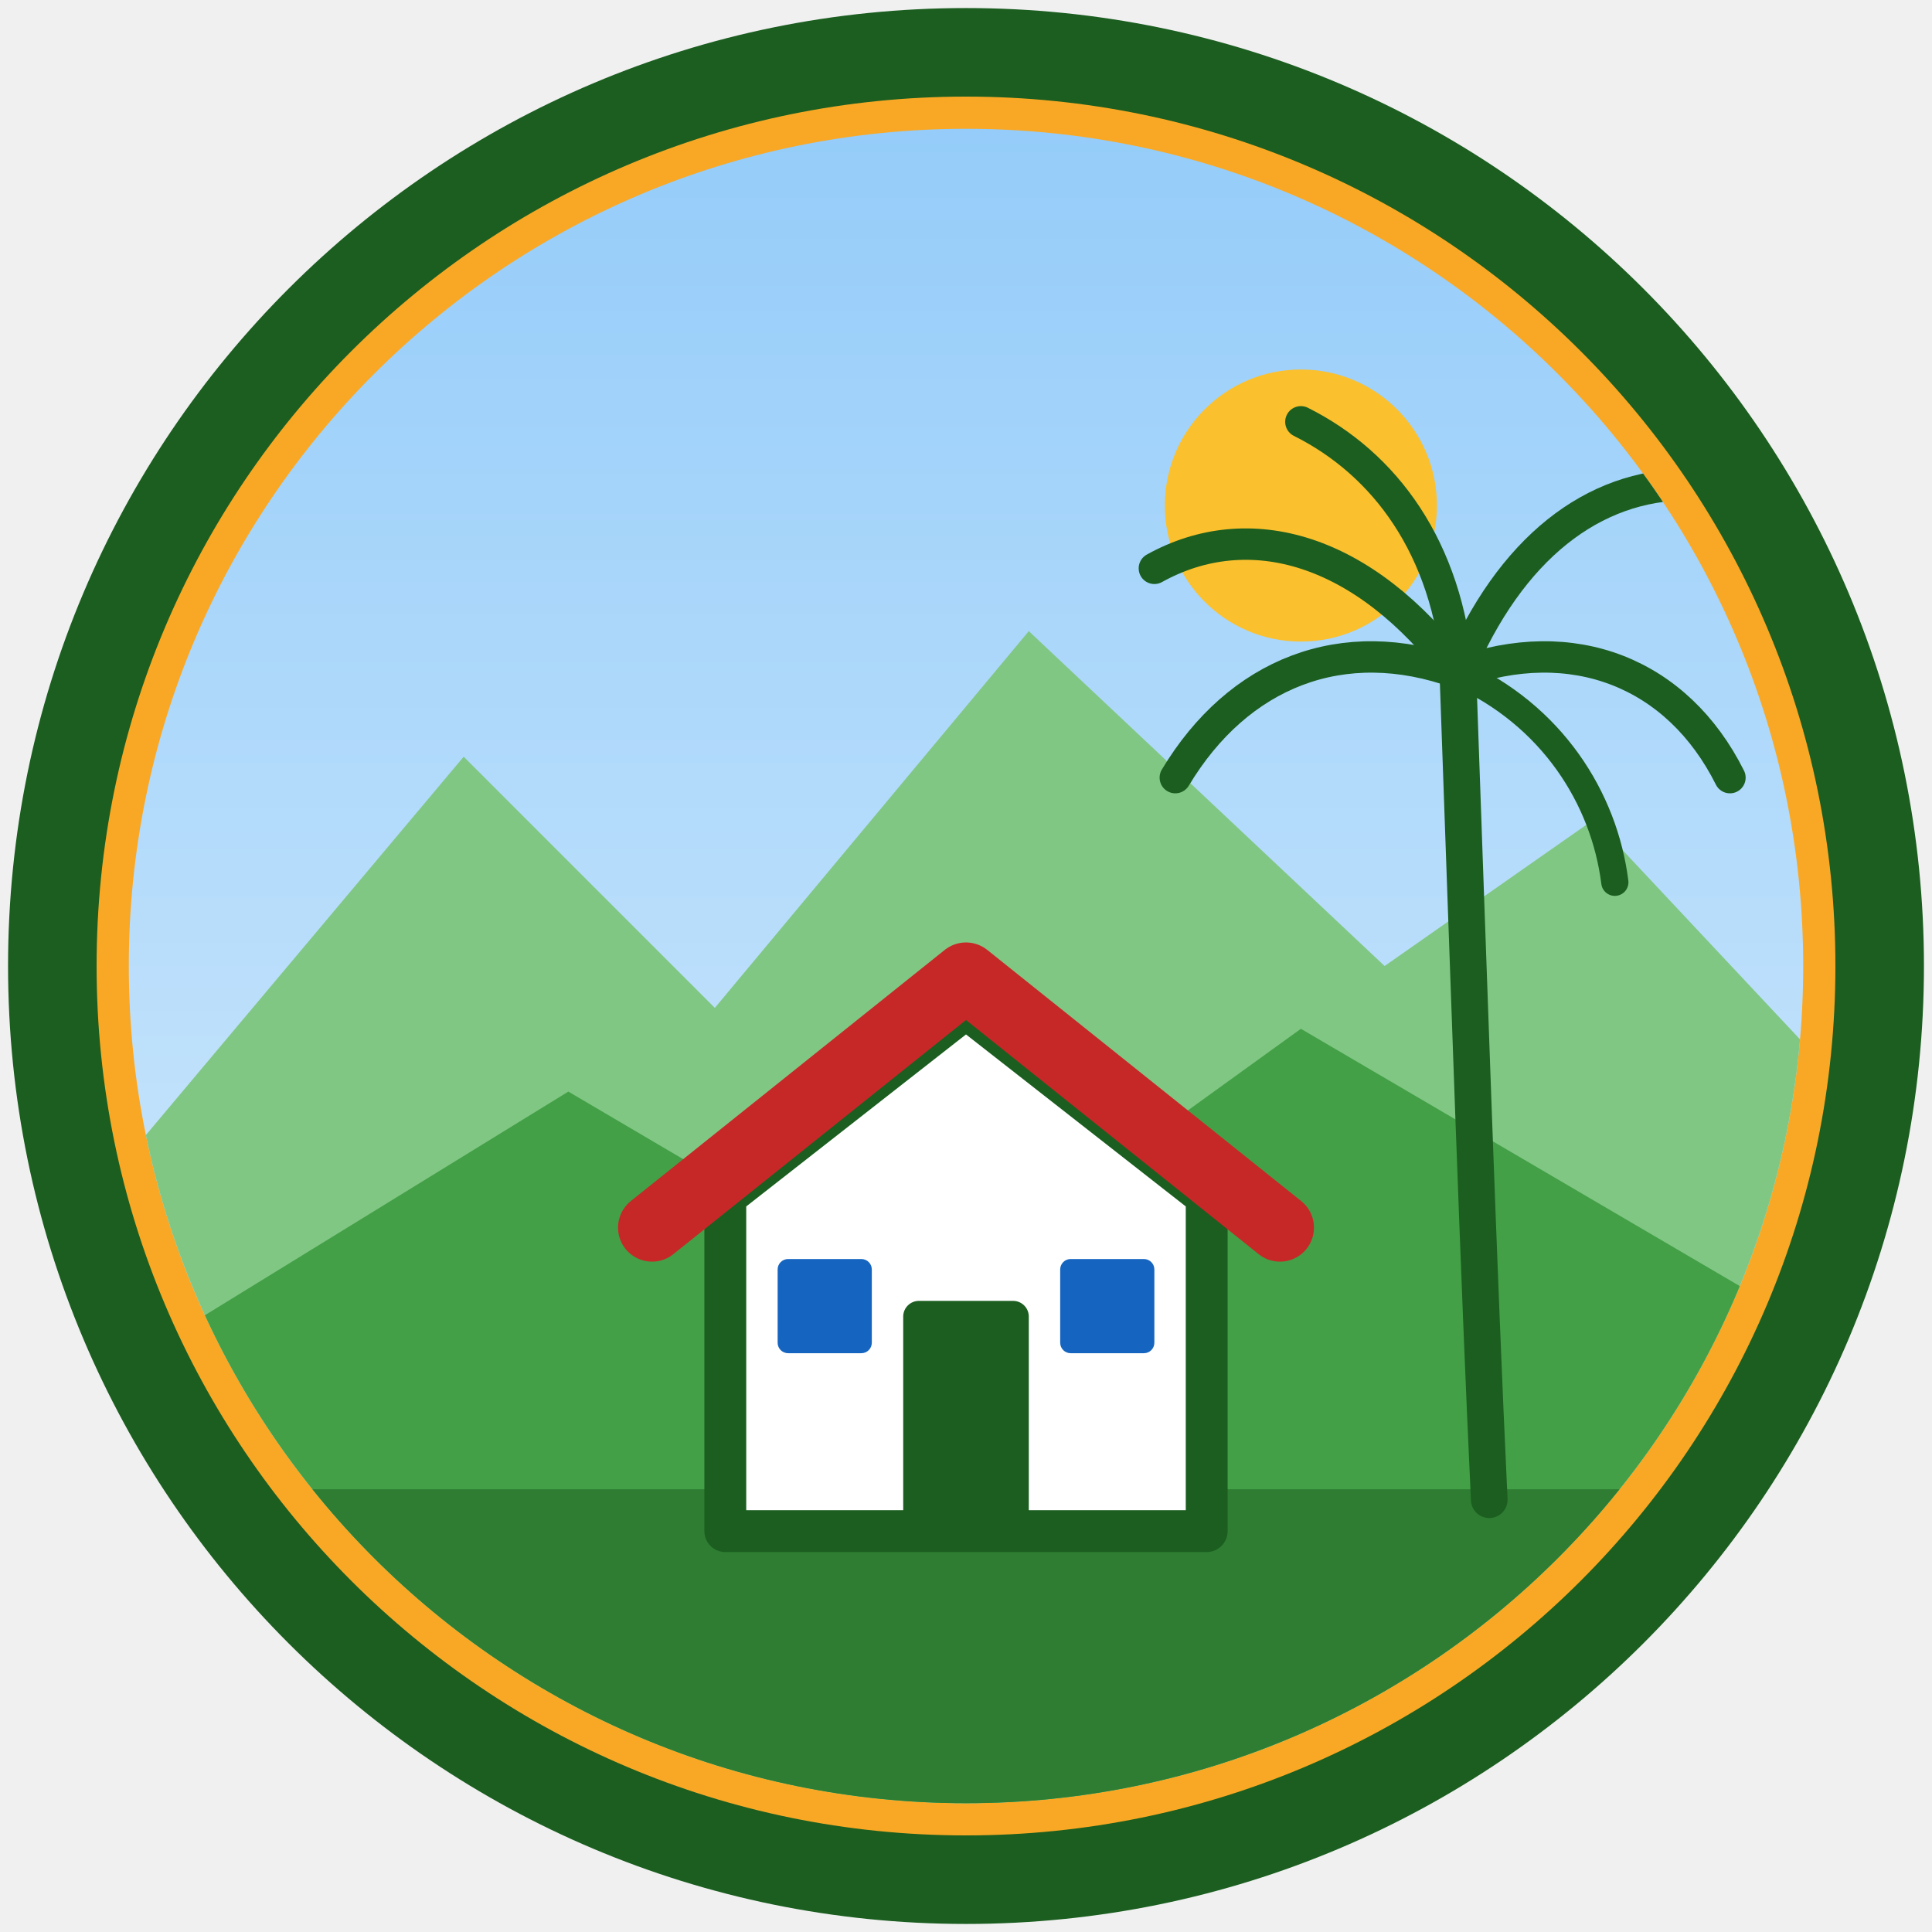
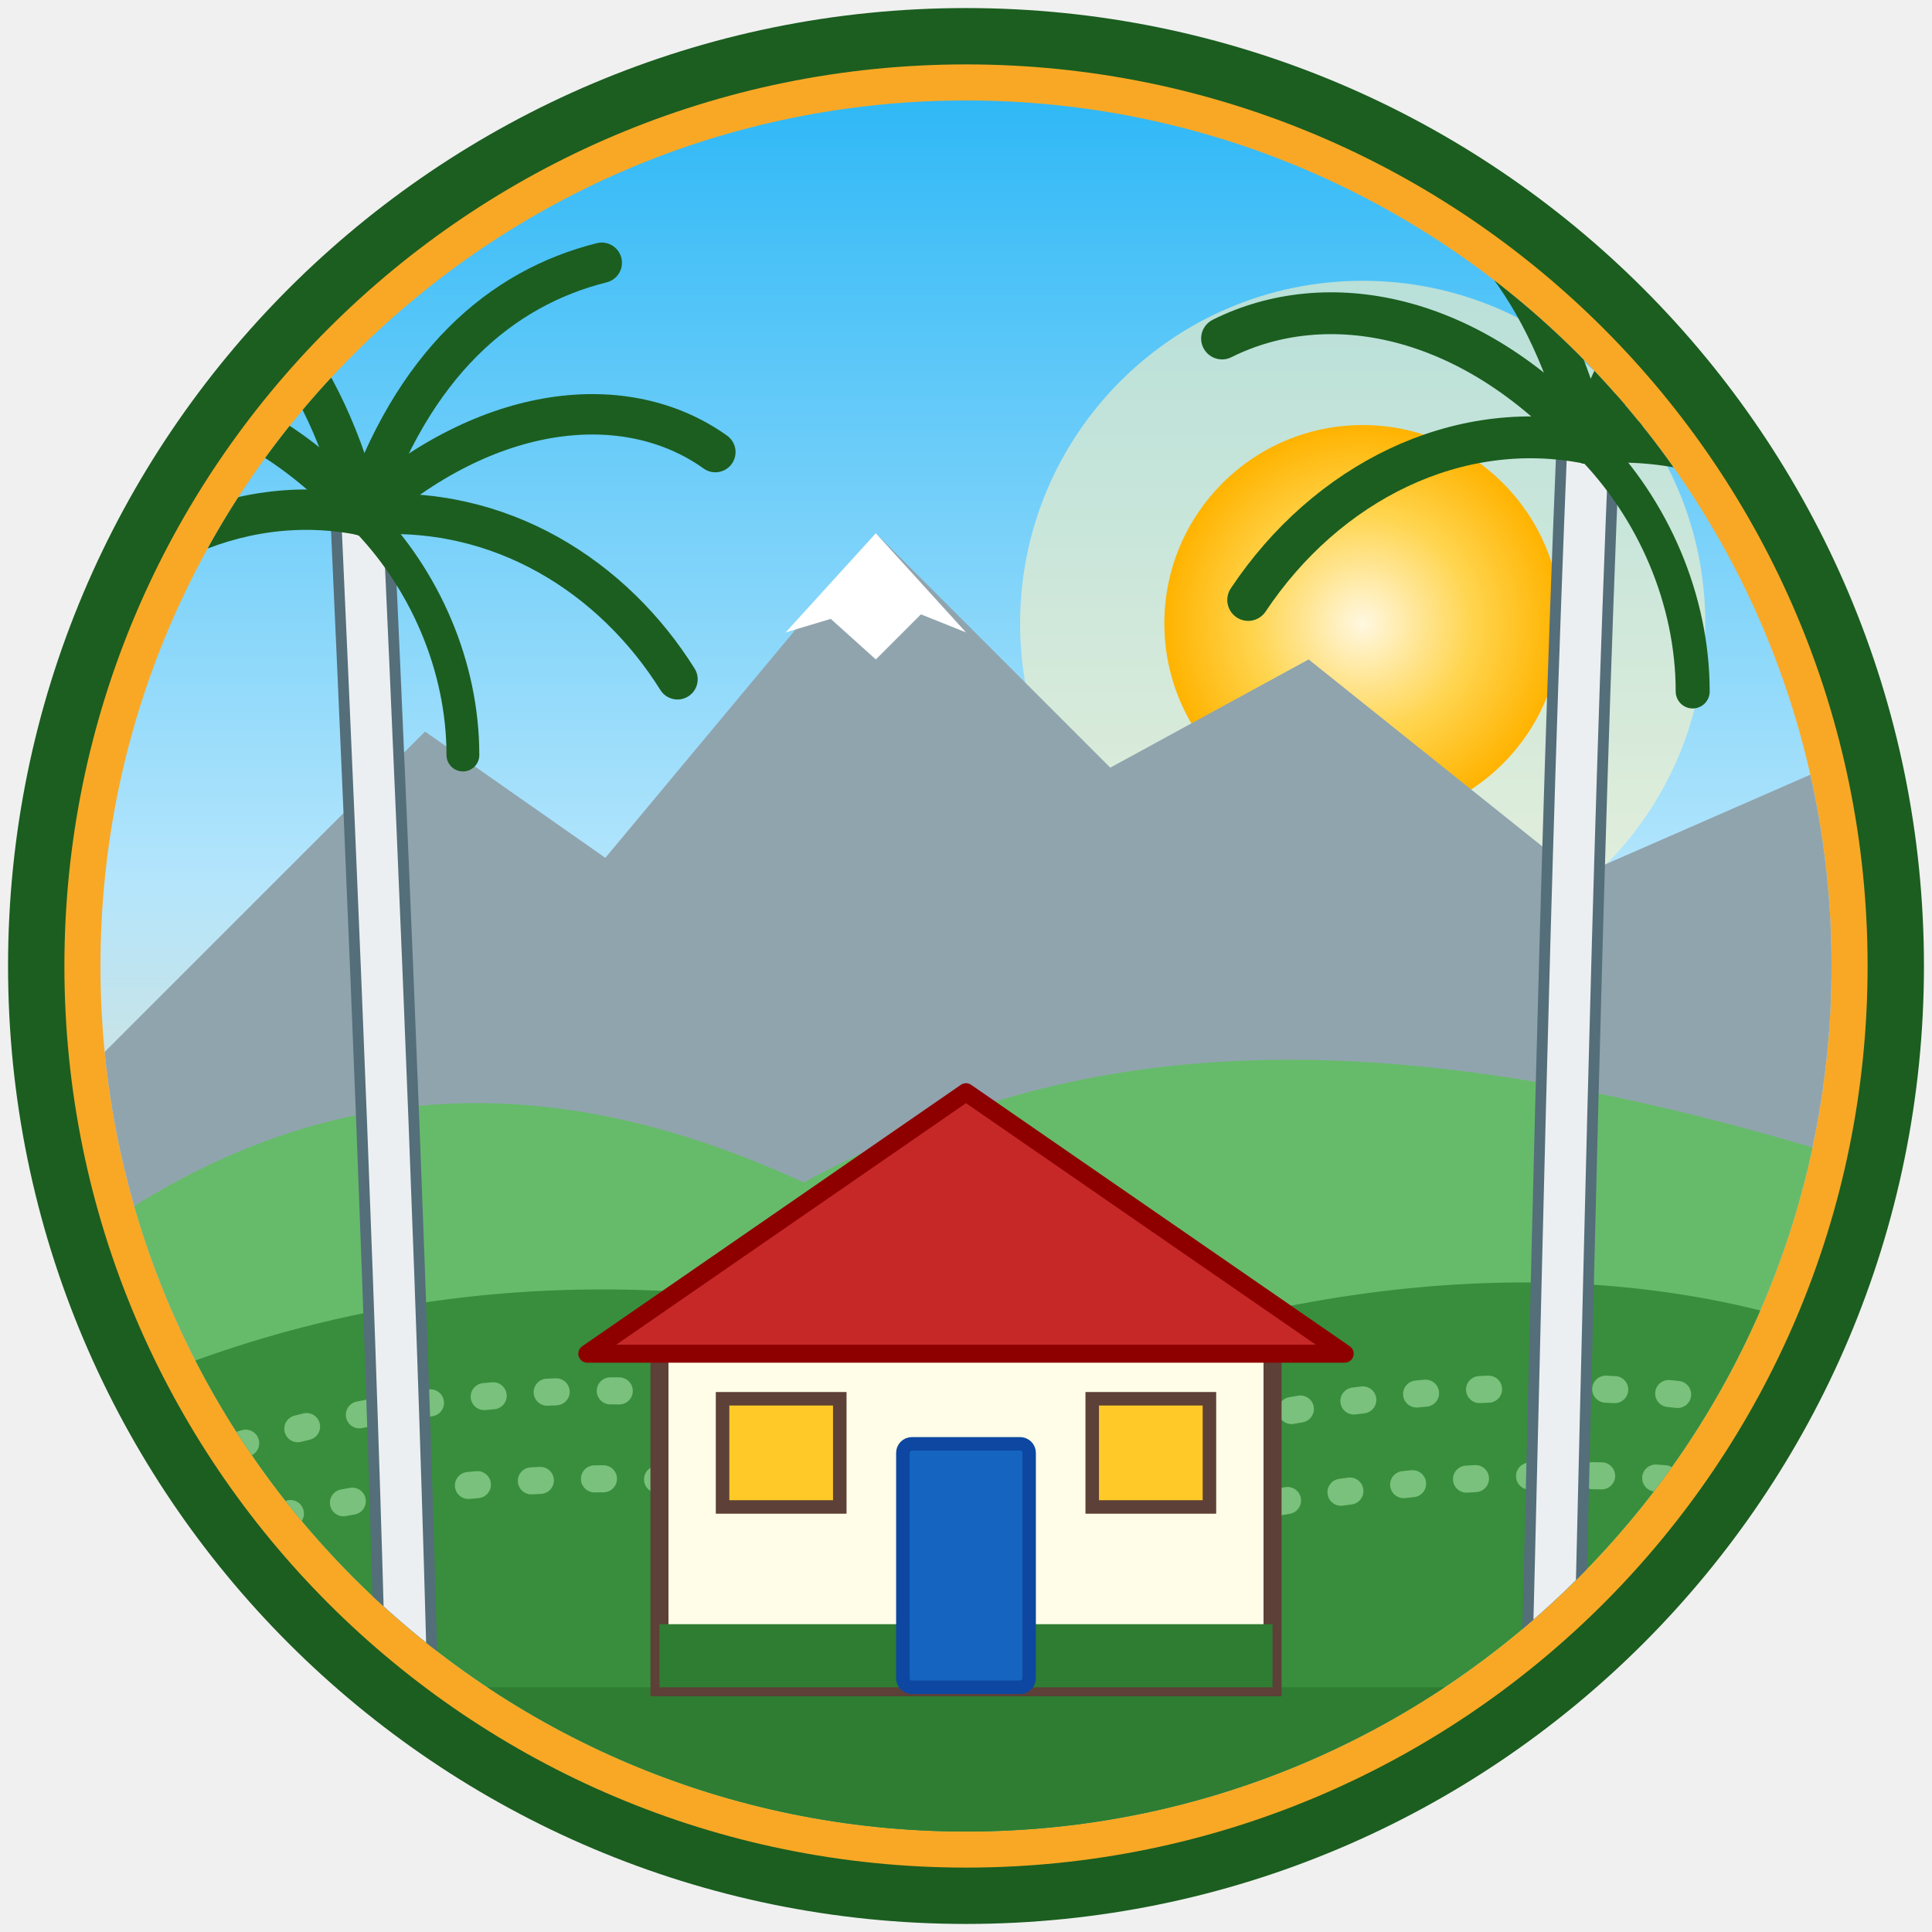
<svg xmlns="http://www.w3.org/2000/svg" viewBox="0 0 240 240" role="img" aria-labelledby="icono-t">
  <defs>
-     <clipPath id="icono-disco">
-       <circle cx="120" cy="120" r="104" />
+     <clipPath id="i-disco">
+       <circle cx="160" cy="138" r="96" />
    </clipPath>
-     <linearGradient id="icono-cielo" x1="0" y1="0" x2="0" y2="1">
-       <stop offset="0" stop-color="#90CAF9" />
-       <stop offset="1" stop-color="#E3F2FD" />
+     <linearGradient id="i-cielo" x1="0" y1="0" x2="0" y2="1">
+       <stop offset="0" stop-color="#29B6F6" />
+       <stop offset="0.45" stop-color="#B3E5FC" />
+       <stop offset="0.8" stop-color="#FFE0B2" />
    </linearGradient>
+     <radialGradient id="i-sol" cx="0.5" cy="0.5" r="0.5">
+       <stop offset="0" stop-color="#FFF8E1" />
+       <stop offset="0.55" stop-color="#FFD54F" />
+       <stop offset="1" stop-color="#FFB300" />
+     </radialGradient>
+     <g id="i-penacho" fill="none" stroke="#1B5E20" stroke-width="3.2" stroke-linecap="round">
+       <path d="M0 0 C-10 -2 -20 3 -26 12" />
+       <path d="M0 0 C-9 -10 -20 -12 -28 -8" />
+       <path d="M0 0 C-3 -12 -9 -19 -17 -22" />
+       <path d="M0 0 C4 -12 11 -18 19 -20" />
+       <path d="M0 0 C10 -9 21 -10 28 -5" />
+       <path d="M0 0 C11 -1 20 5 25 13" />
+       <path d="M0 0 C5 5 8 12 8 19" stroke-width="2.6" />
+     </g>
  </defs>
  <circle cx="120" cy="120" r="119" fill="#1B5E20" />
-   <circle cx="120" cy="120" r="108" fill="#F9A825" />
-   <g clip-path="url(#icono-disco)">
-     <g transform="translate(120 120) scale(1.3) translate(-120 -120)">
-       <rect x="30" y="30" width="180" height="180" fill="url(#icono-cielo)" />
-       <circle cx="152" cy="76" r="13" fill="#FBC02D" />
-       <path d="M30 150 L72 100 L96 124 L126 88 L160 120 L180 106 L210 138 V210 H30 Z" fill="#81C784" />
-       <path d="M30 164 L82 132 L116 152 L152 126 L210 160 V210 H30 Z" fill="#43A047" />
-       <rect x="30" y="170" width="180" height="40" fill="#2E7D32" />
-       <g stroke="#1B5E20" stroke-linecap="round" fill="none">
-         <path d="M170 171 C169 150 168 120 167 92" stroke-width="3.5" />
-         <path d="M167 92 C156 88 146 92 140 102" stroke-width="3" />
-         <path d="M167 92 C158 80 147 77 138 82" stroke-width="3" />
-         <path d="M167 92 C166 80 160 72 152 68" stroke-width="3" />
-         <path d="M167 92 C172 80 180 74 189 74" stroke-width="3" />
-         <path d="M167 92 C178 88 188 92 193 102" stroke-width="3" />
-         <path d="M167 92 C176 96 181 104 182 112" stroke-width="2.6" />
+   <circle cx="120" cy="120" r="112" fill="#F9A825" />
+   <g transform="translate(120 120) scale(1.12) translate(-160 -138)">
+     <g clip-path="url(#i-disco)">
+       <rect x="60" y="38" width="200" height="200" fill="url(#i-cielo)" />
+       <circle cx="204" cy="100" r="38" fill="#FFF3C4" opacity="0.6" />
+       <circle cx="204" cy="100" r="22" fill="url(#i-sol)" />
+       <path d="M60 152 L100 112 L120 126 L150 90 L176 116 L198 104 L228 128 L260 114 V238 H60 Z" fill="#90A4AE" />
+       <path d="M150 90 L140 101 L145 99.5 L150 104 L155 99 L160 101 Z" fill="#FFFFFF" />
+       <path d="M60 170 C90 147 118 151 142 162 C168 148 200 141 260 160 V238 H60 Z" fill="#66BB6A" />
+       <path d="M60 188 C100 168 140 172 170 183 C200 172 232 169 260 180 V238 H60 Z" fill="#388E3C" />
+       <g fill="none" stroke="#81C784" stroke-width="3" stroke-linecap="round" stroke-dasharray="1 6" opacity="0.9">
+         <path d="M66 196 C104 180 140 184 172 193 C202 184 232 182 258 189" />
+         <path d="M64 205 C104 190 142 194 174 202 C204 194 234 192 258 198" />
      </g>
-       <path d="M97 174 V142 L120 124 L143 142 V174 Z" fill="#FFFFFF" stroke="#1B5E20" stroke-width="4" stroke-linejoin="round" />
-       <path d="M90 145 L120 121 L150 145" fill="none" stroke="#C62828" stroke-width="6.5" stroke-linecap="round" stroke-linejoin="round" />
-       <rect x="114" y="152" width="12" height="22" rx="1.5" fill="#1B5E20" />
-       <rect x="102" y="148" width="9" height="9" rx="1" fill="#1565C0" />
-       <rect x="129" y="148" width="9" height="9" rx="1" fill="#1565C0" />
+       <rect x="60" y="218" width="200" height="20" fill="#2E7D32" />
+       <path d="M98 220 C97 180 95 132 93 88" fill="none" stroke="#546E7A" stroke-width="7" stroke-linecap="round" />
+       <path d="M98 220 C97 180 95 132 93 88" fill="none" stroke="#ECEFF1" stroke-width="4.6" stroke-linecap="round" />
+       <use href="#i-penacho" transform="translate(93 88) scale(1.4)" />
+       <path d="M225 220 C226 182 227 128 229 80" fill="none" stroke="#546E7A" stroke-width="7" stroke-linecap="round" />
+       <path d="M225 220 C226 182 227 128 229 80" fill="none" stroke="#ECEFF1" stroke-width="4.6" stroke-linecap="round" />
+       <use href="#i-penacho" transform="translate(229 80) scale(1.45)" />
+       <rect x="126" y="178" width="68" height="40" fill="#FFFDE7" stroke="#5D4037" stroke-width="2" />
+       <rect x="126" y="211" width="68" height="7" fill="#2E7D32" />
+       <path d="M118 181 L160 152 L202 181 Z" fill="#C62828" stroke="#8E0000" stroke-width="2" stroke-linejoin="round" />
+       <rect x="153" y="191" width="14" height="27" rx="1" fill="#1565C0" stroke="#0D47A1" stroke-width="1.5" />
+       <rect x="133" y="186" width="13" height="12" fill="#FFCA28" stroke="#5D4037" stroke-width="1.5" />
+       <rect x="174" y="186" width="13" height="12" fill="#FFCA28" stroke="#5D4037" stroke-width="1.5" />
    </g>
  </g>
</svg>
